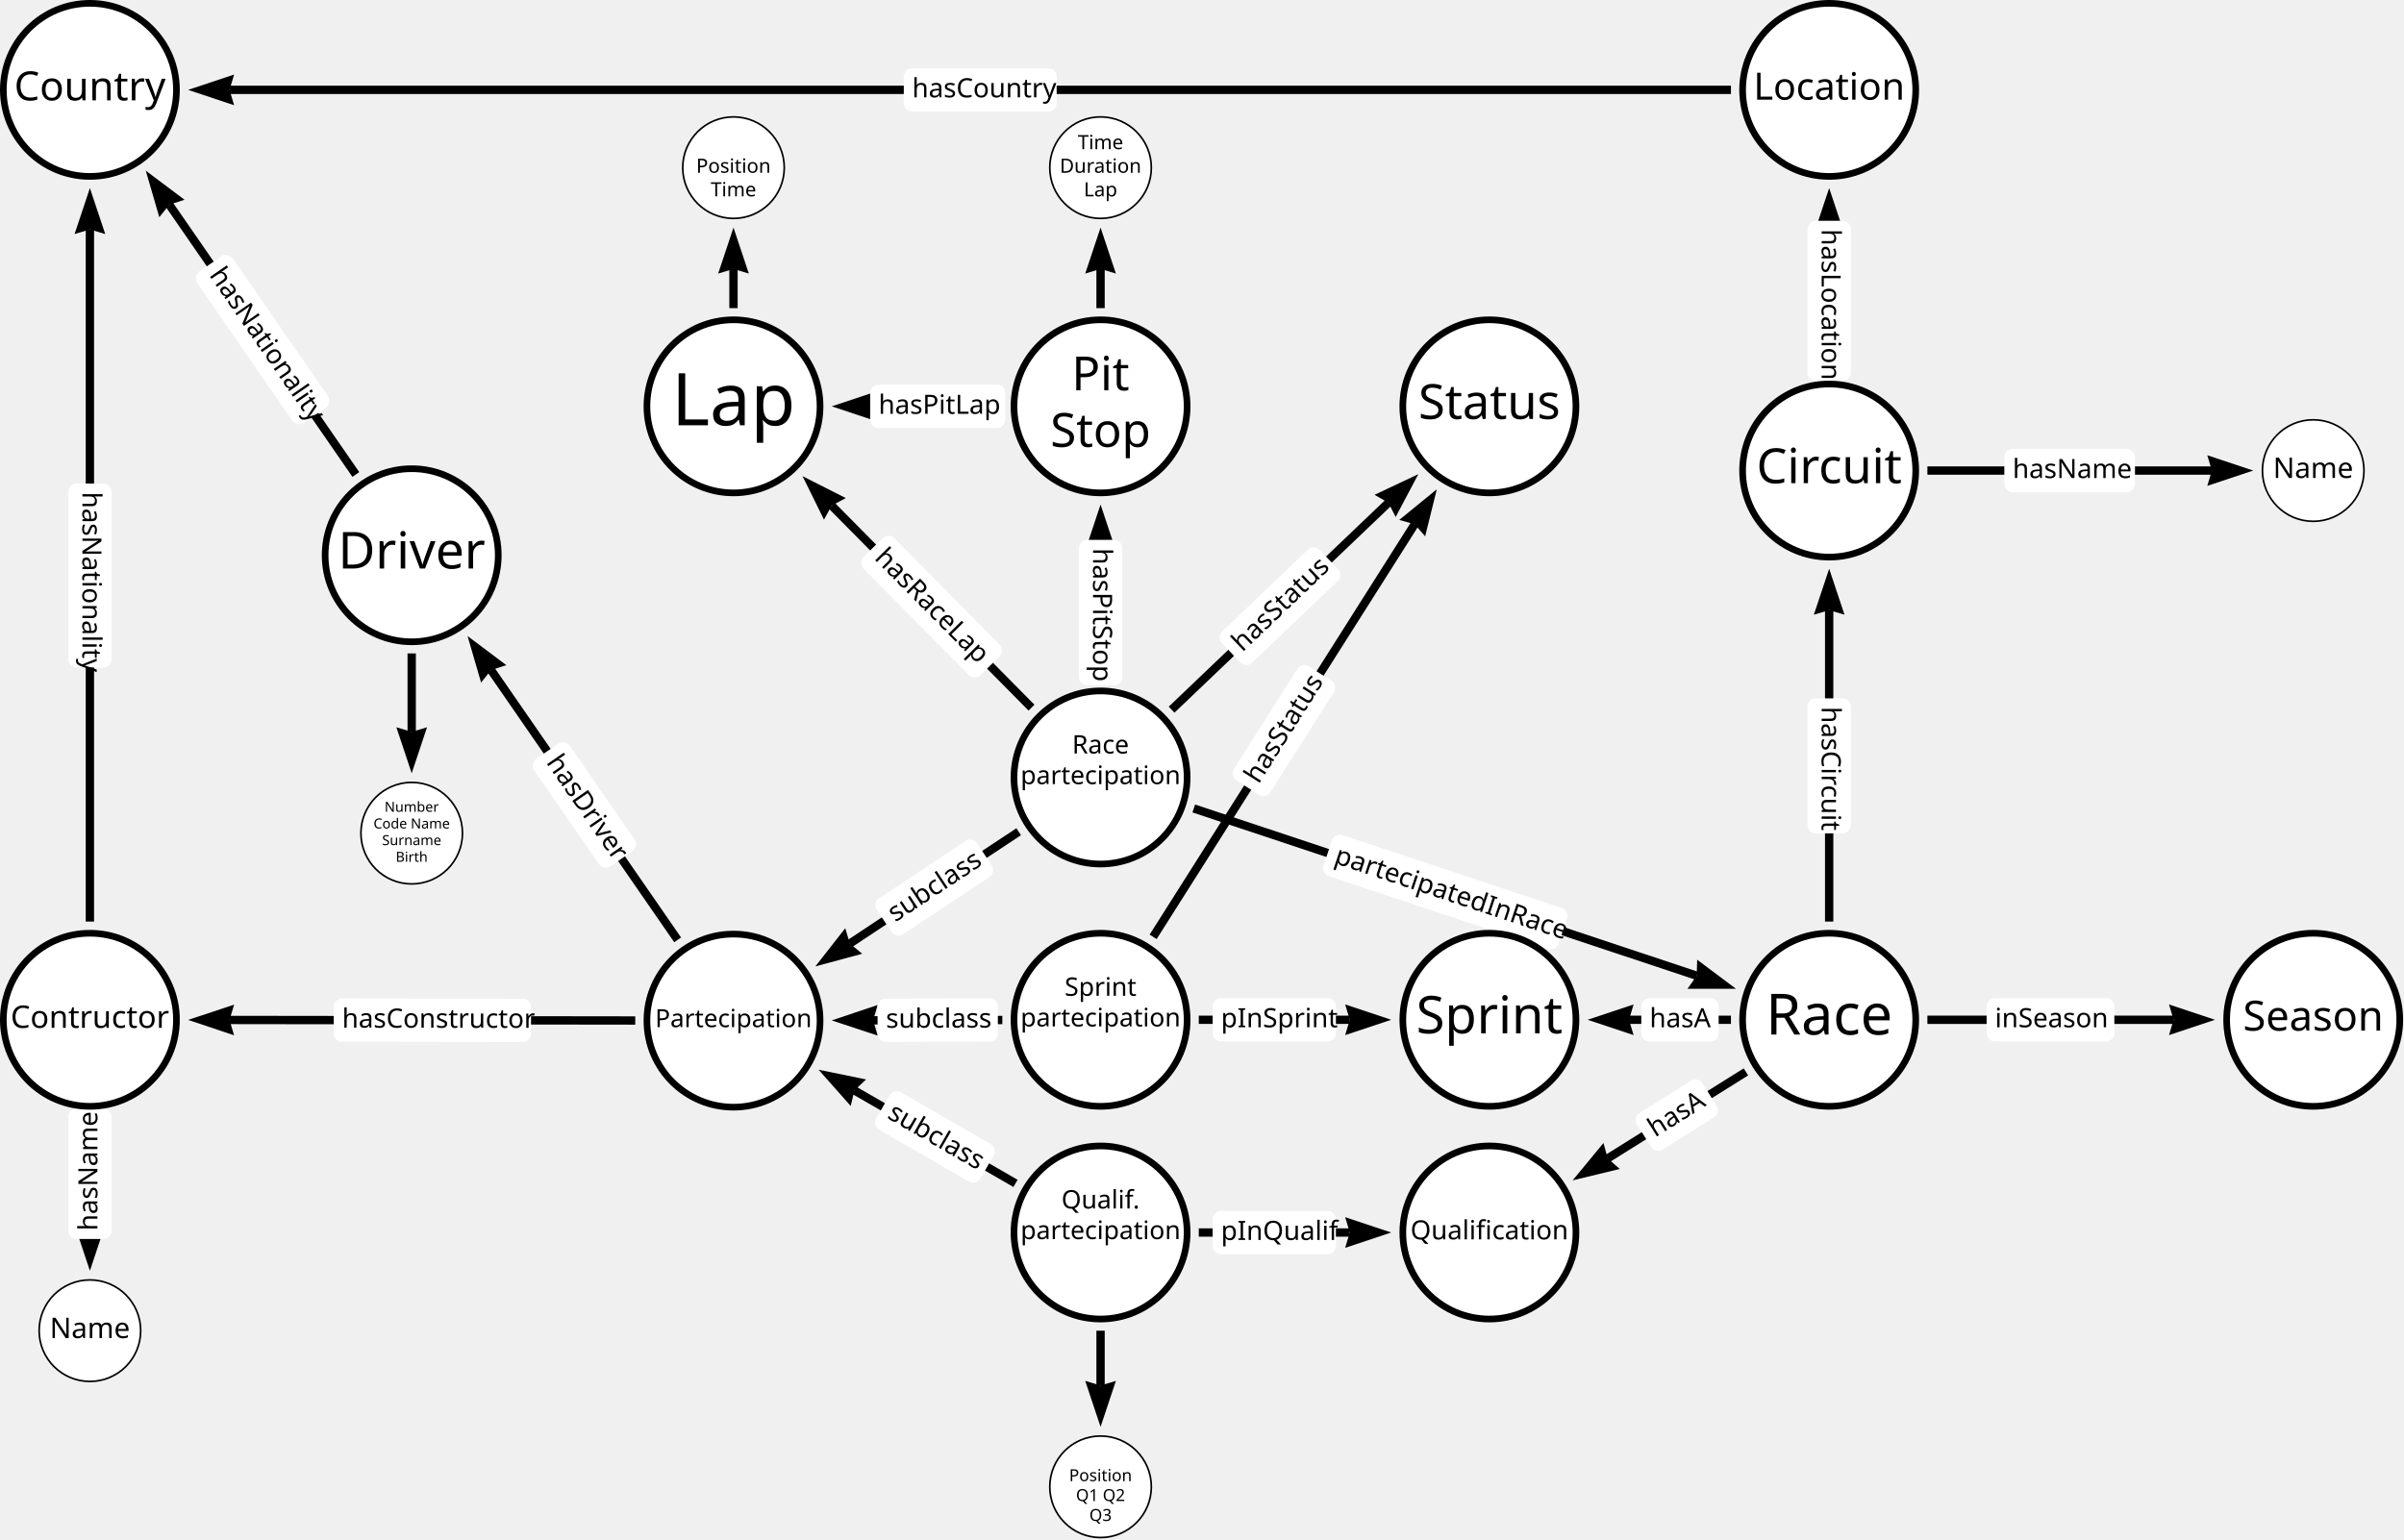
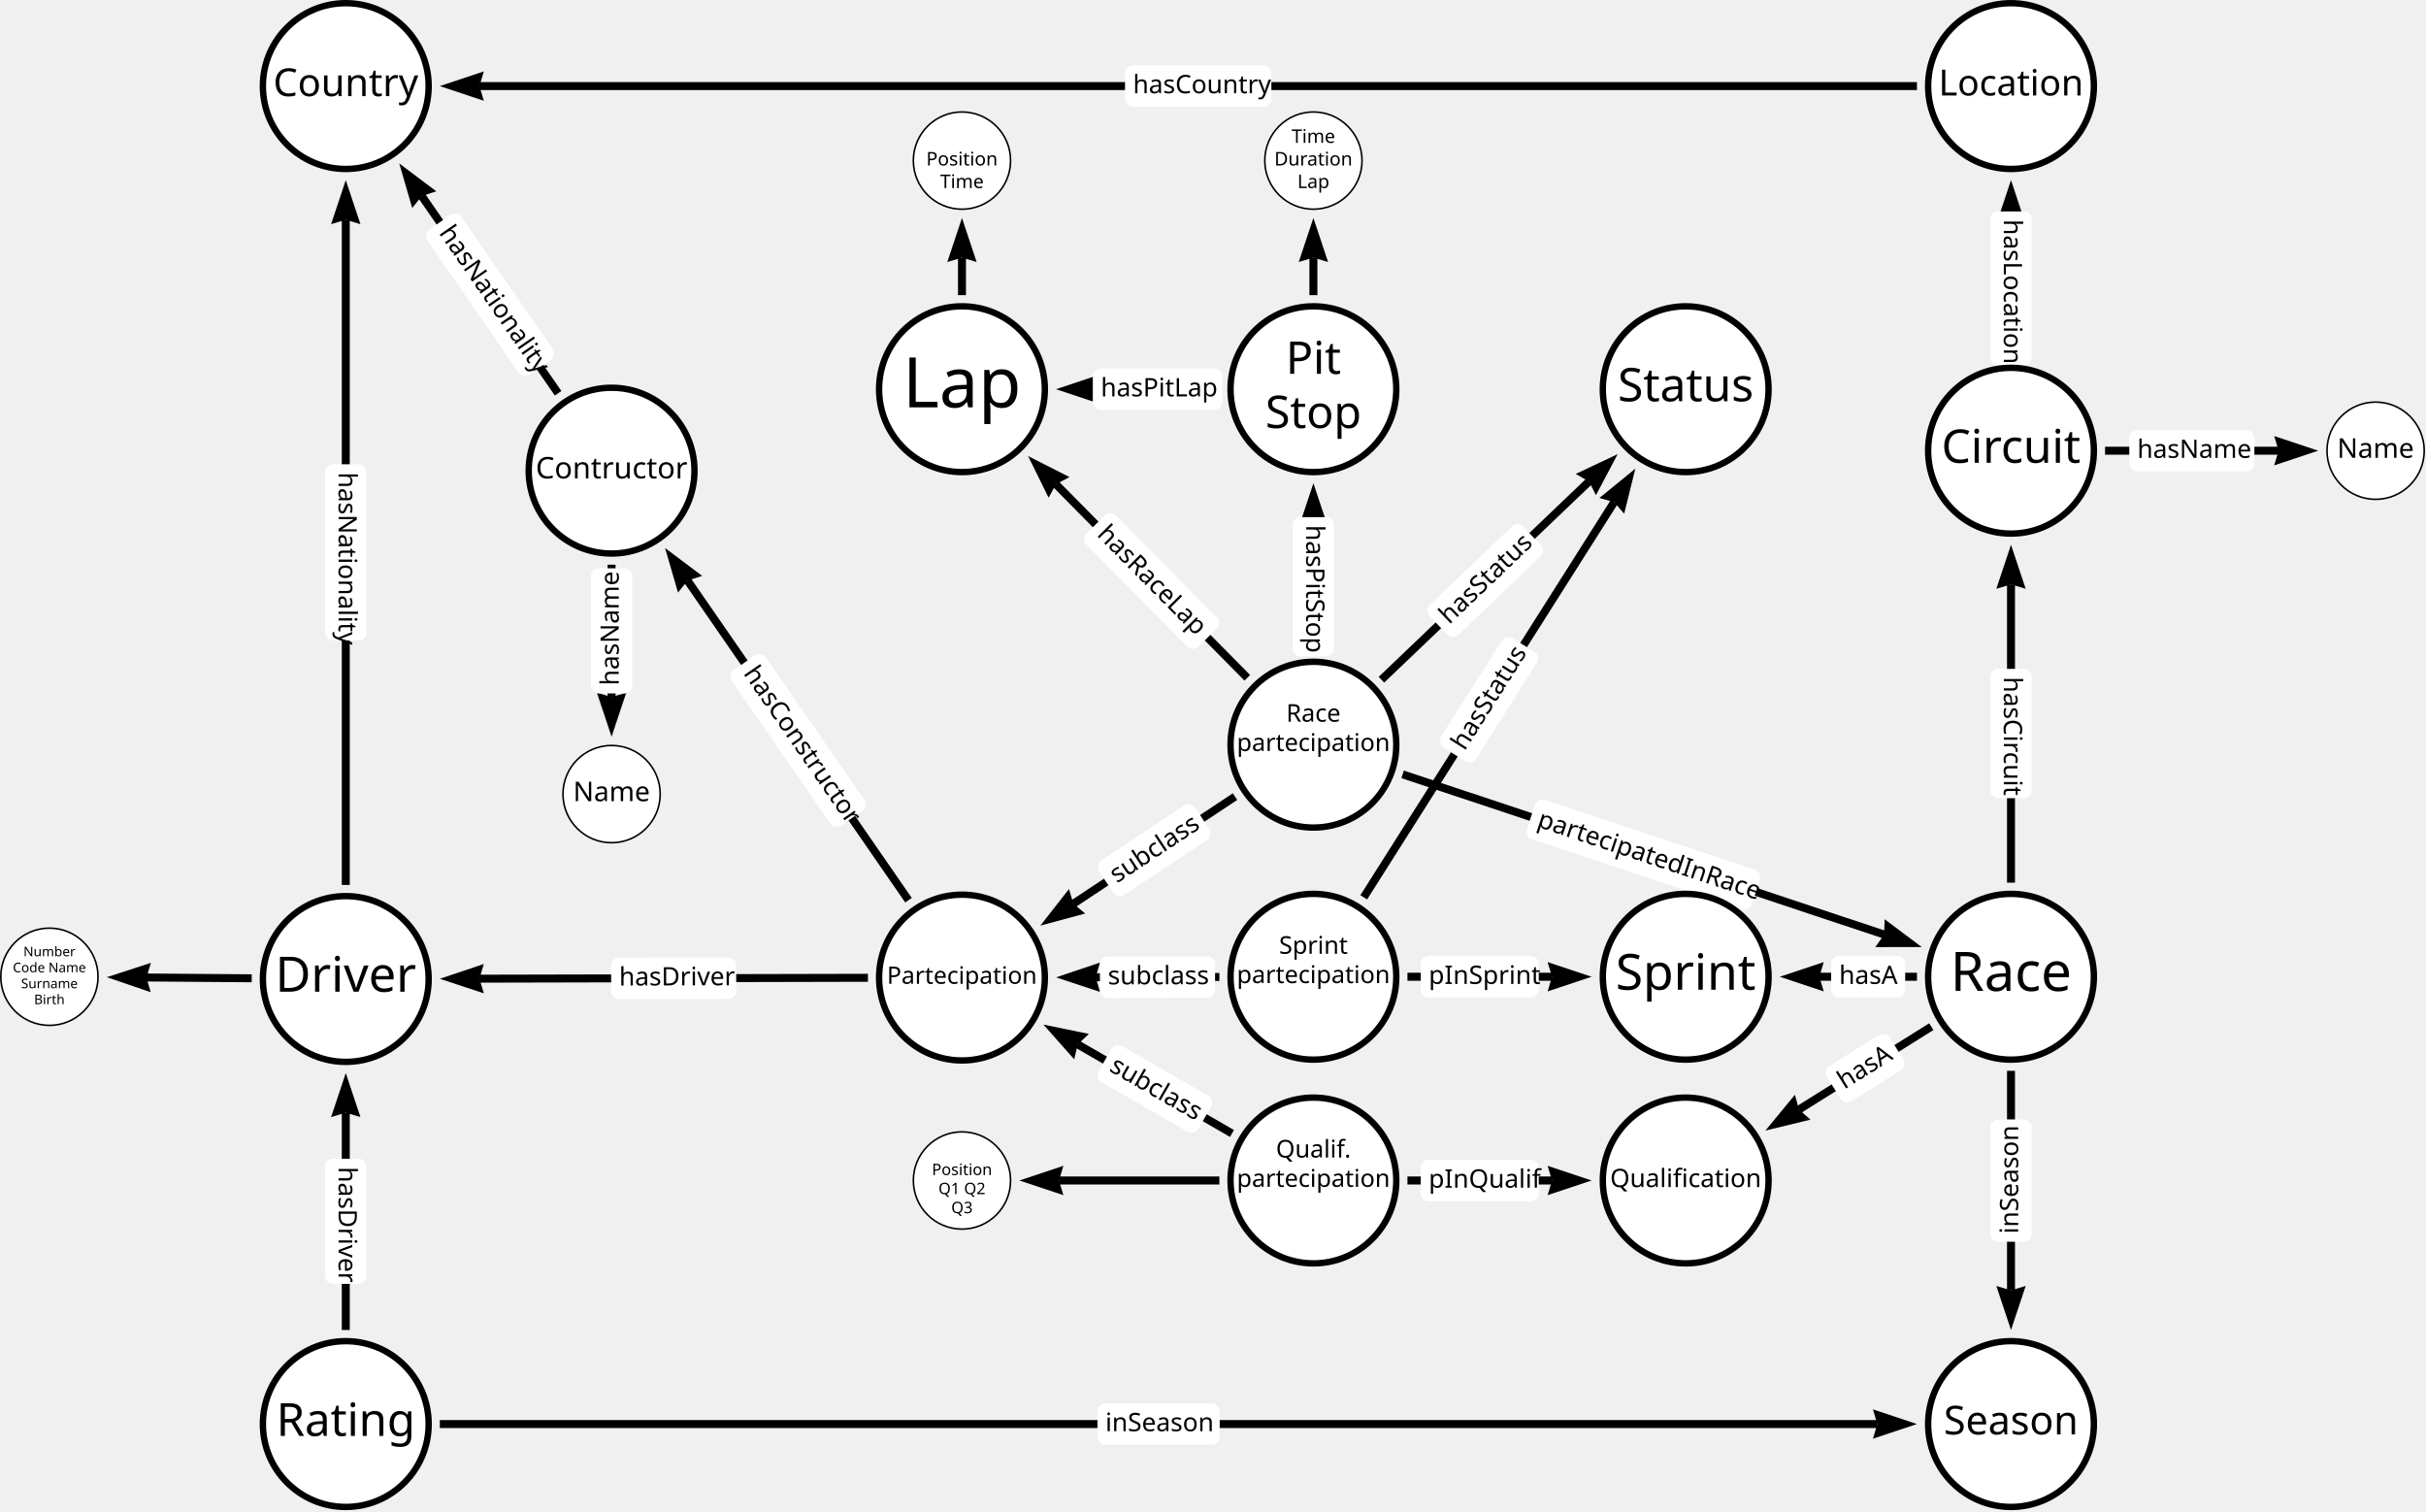
- <svg xmlns="http://www.w3.org/2000/svg" width="1444" height="925" viewBox="0 0 1444 925">
+ <svg xmlns="http://www.w3.org/2000/svg" width="1522" height="948" viewBox="0 0 1522 948">
  <defs>
    <style type="text/css" />
  </defs>
-   <g transform="translate(1164.72 312.7385) scale(1)">
+   <g transform="translate(1327.646 312.7385) scale(1)">
    <g class="relationship">
      <g transform="translate(-66 -30) rotate(-90)" stroke-width="5" stroke="#000000">
        <path d="M 59 0 L 144.876 0" />
        <polygon points="-24.862,0 -27.625,9.208 0,0 -27.625,-9.208" fill="#000000" transform="translate(169.7385 0) rotate(0)" stroke="none" />
      </g>
      <g transform="translate(-66 -131.9382) rotate(90) translate(0 -13)">
        <g transform="translate(0 0)">
          <g transform="translate(-48.14453 0)" fill="#ffffff" stroke="#000000" stroke-width="0">
            <rect x="0" y="0" width="96.289" height="26" rx="5" ry="5" stroke="none" />
            <text xml:space="preserve" x="5" y="17.5" stroke="none" text-anchor="left" font-family="sans-serif" font-size="16" font-weight="normal" fill="#000000">hasLocation</text>
          </g>
        </g>
      </g>
    </g>
    <g class="relationship">
      <g transform="translate(-66 -258.7385) rotate(180)" stroke-width="5" stroke="#000000">
        <path d="M 59 0 L 960.858 0" />
        <polygon points="-24.862,0 -27.625,9.208 0,0 -27.625,-9.208" fill="#000000" transform="translate(985.7204 0) rotate(0)" stroke="none" />
      </g>
      <g transform="translate(-575.9291 -258.7385) rotate(360) translate(0 -13)">
        <g transform="translate(0 0)">
          <g transform="translate(-45.91016 0)" fill="#ffffff" stroke="#000000" stroke-width="0">
            <rect x="0" y="0" width="91.82" height="26" rx="5" ry="5" stroke="none" />
            <text xml:space="preserve" x="5" y="17.5" stroke="none" text-anchor="left" font-family="sans-serif" font-size="16" font-weight="normal" fill="#000000">hasCountry</text>
          </g>
        </g>
      </g>
    </g>
    <g class="relationship">
      <g transform="translate(-66 -30) rotate(0)" stroke-width="5" stroke="#000000">
-         <path d="M 59 0 L 229.883 0" />
-         <polygon points="-24.862,0 -27.625,9.208 0,0 -27.625,-9.208" fill="#000000" transform="translate(254.7448 0) rotate(0)" stroke="none" />
-       </g>
-       <g transform="translate(78.44133 -30) rotate(0) translate(0 -13)">
+         <path d="M 59 0 L 167.876 0" />
+         <polygon points="-24.862,0 -27.625,9.208 0,0 -27.625,-9.208" fill="#000000" transform="translate(192.7385 0) rotate(0)" stroke="none" />
+       </g>
+       <g transform="translate(47.43818 -30) rotate(0) translate(0 -13)">
        <g transform="translate(0 0)">
          <g transform="translate(-39.23828 0)" fill="#ffffff" stroke="#000000" stroke-width="0">
            <rect x="0" y="0" width="78.477" height="26" rx="5" ry="5" stroke="none" />
            <text xml:space="preserve" x="5" y="17.5" stroke="none" text-anchor="left" font-family="sans-serif" font-size="16" font-weight="normal" fill="#000000">hasName</text>
          </g>
        </g>
      </g>
    </g>
    <g class="relationship">
      <g transform="translate(-66 300) rotate(-90)" stroke-width="5" stroke="#000000">
        <path d="M 59 0 L 246.138 0" />
        <polygon points="-24.862,0 -27.625,9.208 0,0 -27.625,-9.208" fill="#000000" transform="translate(271 0) rotate(0)" stroke="none" />
      </g>
      <g transform="translate(-66 147.4311) rotate(90) translate(0 -13)">
        <g transform="translate(0 0)">
          <g transform="translate(-40.56641 0)" fill="#ffffff" stroke="#000000" stroke-width="0">
            <rect x="0" y="0" width="81.133" height="26" rx="5" ry="5" stroke="none" />
            <text xml:space="preserve" x="5" y="17.5" stroke="none" text-anchor="left" font-family="sans-serif" font-size="16" font-weight="normal" fill="#000000">hasCircuit</text>
          </g>
        </g>
      </g>
    </g>
    <g class="relationship">
-       <g transform="translate(-66 300) rotate(-1.1201878246933418e-14)" stroke-width="5" stroke="#000000">
-         <path d="M 59 0 L 206.883 0" />
-         <polygon points="-24.862,0 -27.625,9.208 0,0 -27.625,-9.208" fill="#000000" transform="translate(231.7448 0) rotate(0)" stroke="none" />
-       </g>
-       <g transform="translate(66.94133 300) rotate(-1.1201878246933418e-14) translate(0 -13)">
+       <g transform="translate(-66 300) rotate(90)" stroke-width="5" stroke="#000000">
+         <path d="M 59 0 L 196.734 0" />
+         <polygon points="-24.862,0 -27.625,9.208 0,0 -27.625,-9.208" fill="#000000" transform="translate(221.5961 0) rotate(0)" stroke="none" />
+       </g>
+       <g transform="translate(-66 427.867) rotate(270) translate(0 -13)">
        <g transform="translate(0 0)">
          <g transform="translate(-38.35938 0)" fill="#ffffff" stroke="#000000" stroke-width="0">
            <rect x="0" y="0" width="76.719" height="26" rx="5" ry="5" stroke="none" />
            <text xml:space="preserve" x="5" y="17.5" stroke="none" text-anchor="left" font-family="sans-serif" font-size="16" font-weight="normal" fill="#000000">inSeason</text>
          </g>
        </g>
      </g>
    </g>
    <g class="relationship">
      <g transform="translate(-66 300) rotate(147.9451)" stroke-width="5" stroke="#000000">
        <path d="M 59 0 L 156.949 0" />
        <polygon points="-24.862,0 -27.625,9.208 0,0 -27.625,-9.208" fill="#000000" transform="translate(181.8111 0) rotate(0)" stroke="none" />
      </g>
      <g transform="translate(-157.5127 357.3055) rotate(327.9451) translate(0 -13)">
        <g transform="translate(0 0)">
          <g transform="translate(-23.23438 0)" fill="#ffffff" stroke="#000000" stroke-width="0">
            <rect x="0" y="0" width="46.469" height="26" rx="5" ry="5" stroke="none" />
            <text xml:space="preserve" x="5" y="17.5" stroke="none" text-anchor="left" font-family="sans-serif" font-size="16" font-weight="normal" fill="#000000">hasA</text>
          </g>
        </g>
      </g>
    </g>
    <g class="relationship">
      <g transform="translate(-66 300) rotate(180)" stroke-width="5" stroke="#000000">
        <path d="M 59 0 L 120.235 0" />
        <polygon points="-24.862,0 -27.625,9.208 0,0 -27.625,-9.208" fill="#000000" transform="translate(145.0971 0) rotate(0)" stroke="none" />
      </g>
      <g transform="translate(-155.6175 300) rotate(360) translate(0 -13)">
        <g transform="translate(0 0)">
          <g transform="translate(-23.23438 0)" fill="#ffffff" stroke="#000000" stroke-width="0">
            <rect x="0" y="0" width="46.469" height="26" rx="5" ry="5" stroke="none" />
            <text xml:space="preserve" x="5" y="17.5" stroke="none" text-anchor="left" font-family="sans-serif" font-size="16" font-weight="normal" fill="#000000">hasA</text>
          </g>
        </g>
      </g>
    </g>
    <g class="relationship">
-       <g transform="translate(-724.1355 300.51) rotate(-124.6545)" stroke-width="5" stroke="#000000">
-         <path d="M 59 0 L 256.067 0" />
-         <polygon points="-24.862,0 -27.625,9.208 0,0 -27.625,-9.208" fill="#000000" transform="translate(280.929 0) rotate(0)" stroke="none" />
-       </g>
-       <g transform="translate(-813.7131 170.9236) rotate(55.34553) translate(0 -13)">
+       <g transform="translate(-724.1355 300.51) rotate(179.8675)" stroke-width="5" stroke="#000000">
+         <path d="M 59 0 L 302.724 0" />
+         <polygon points="-24.862,0 -27.625,9.208 0,0 -27.625,-9.208" fill="#000000" transform="translate(327.5859 0) rotate(0)" stroke="none" />
+       </g>
+       <g transform="translate(-904.9969 300.9284) rotate(359.8675) translate(0 -13)">
        <g transform="translate(0 0)">
          <g transform="translate(-39.23047 0)" fill="#ffffff" stroke="#000000" stroke-width="0">
            <rect x="0" y="0" width="78.461" height="26" rx="5" ry="5" stroke="none" />
            <text xml:space="preserve" x="5" y="17.5" stroke="none" text-anchor="left" font-family="sans-serif" font-size="16" font-weight="normal" fill="#000000">hasDriver</text>
          </g>
        </g>
      </g>
    </g>
    <g class="relationship">
-       <g transform="translate(-1110.72 300) rotate(90)" stroke-width="5" stroke="#000000">
-         <path d="M 59 0 L 125.944 0" />
-         <polygon points="-24.862,0 -27.625,9.208 0,0 -27.625,-9.208" fill="#000000" transform="translate(150.806 0) rotate(0)" stroke="none" />
-       </g>
-       <g transform="translate(-1110.72 392.4719) rotate(270) translate(0 -13)">
+       <g transform="translate(-943.9583 -17.49408) rotate(90)" stroke-width="5" stroke="#000000">
+         <path d="M 59 0 L 142.047 0" />
+         <polygon points="-24.862,0 -27.625,9.208 0,0 -27.625,-9.208" fill="#000000" transform="translate(166.9092 0) rotate(0)" stroke="none" />
+       </g>
+       <g transform="translate(-943.9583 83.02944) rotate(270) translate(0 -13)">
        <g transform="translate(0 0)">
          <g transform="translate(-39.23828 0)" fill="#ffffff" stroke="#000000" stroke-width="0">
            <rect x="0" y="0" width="78.477" height="26" rx="5" ry="5" stroke="none" />
            <text xml:space="preserve" x="5" y="17.5" stroke="none" text-anchor="left" font-family="sans-serif" font-size="16" font-weight="normal" fill="#000000">hasName</text>
          </g>
        </g>
      </g>
    </g>
    <g class="relationship">
-       <g transform="translate(-1110.72 300) rotate(-90)" stroke-width="5" stroke="#000000">
-         <path d="M 59 0 L 474.876 0" />
-         <polygon points="-24.862,0 -27.625,9.208 0,0 -27.625,-9.208" fill="#000000" transform="translate(499.7385 0) rotate(0)" stroke="none" />
-       </g>
-       <g transform="translate(-1110.72 33.06182) rotate(90) translate(0 -13)">
+       <g transform="translate(-943.9583 -17.49408) rotate(-124.6545)" stroke-width="5" stroke="#000000">
+         <path d="M 59 0 L 209.41 0" />
+         <polygon points="-24.862,0 -27.625,9.208 0,0 -27.625,-9.208" fill="#000000" transform="translate(234.272 0) rotate(0)" stroke="none" />
+       </g>
+       <g transform="translate(-1020.271 -127.8905) rotate(55.34553) translate(0 -13)">
        <g transform="translate(0 0)">
          <g transform="translate(-55.25 0)" fill="#ffffff" stroke="#000000" stroke-width="0">
            <rect x="0" y="0" width="110.5" height="26" rx="5" ry="5" stroke="none" />
            <text xml:space="preserve" x="5" y="17.5" stroke="none" text-anchor="left" font-family="sans-serif" font-size="16" font-weight="normal" fill="#000000">hasNationality</text>
          </g>
        </g>
      </g>
    </g>
    <g class="relationship">
-       <g transform="translate(-917.4279 20.88576) rotate(-124.6545)" stroke-width="5" stroke="#000000">
-         <path d="M 59 0 L 256.067 0" />
-         <polygon points="-24.862,0 -27.625,9.208 0,0 -27.625,-9.208" fill="#000000" transform="translate(280.929 0) rotate(0)" stroke="none" />
-       </g>
-       <g transform="translate(-1007.006 -108.7006) rotate(55.34553) translate(0 -13)">
+       <g transform="translate(-1110.72 301.4043) rotate(-90)" stroke-width="5" stroke="#000000">
+         <path d="M 59 0 L 476.281 0" />
+         <polygon points="-24.862,0 -27.625,9.208 0,0 -27.625,-9.208" fill="#000000" transform="translate(501.1428 0) rotate(0)" stroke="none" />
+       </g>
+       <g transform="translate(-1110.72 33.76396) rotate(90) translate(0 -13)">
        <g transform="translate(0 0)">
          <g transform="translate(-55.25 0)" fill="#ffffff" stroke="#000000" stroke-width="0">
            <rect x="0" y="0" width="110.5" height="26" rx="5" ry="5" stroke="none" />
            <text xml:space="preserve" x="5" y="17.5" stroke="none" text-anchor="left" font-family="sans-serif" font-size="16" font-weight="normal" fill="#000000">hasNationality</text>
          </g>
        </g>
      </g>
    </g>
    <g class="relationship">
-       <g transform="translate(-917.4279 20.88576) rotate(90)" stroke-width="5" stroke="#000000">
-         <path d="M 59 0 L 106.121 0" />
-         <polygon points="-24.862,0 -27.625,9.208 0,0 -27.625,-9.208" fill="#000000" transform="translate(130.9831 0) rotate(0)" stroke="none" />
+       <g transform="translate(-1110.72 301.4043) rotate(-179.5673)" stroke-width="5" stroke="#000000">
+         <path d="M 59 0 L 125.069 0" />
+         <polygon points="-24.862,0 -27.625,9.208 0,0 -27.625,-9.208" fill="#000000" transform="translate(149.9307 0) rotate(0)" stroke="none" />
      </g>
    </g>
    <g class="relationship">
      <g transform="translate(-503.6523 300) rotate(179.8675)" stroke-width="5" stroke="#000000">
        <path d="M 59 0 L 136.622 0" />
        <polygon points="-24.862,0 -27.625,9.208 0,0 -27.625,-9.208" fill="#000000" transform="translate(161.4837 0) rotate(0)" stroke="none" />
      </g>
      <g transform="translate(-601.4629 300.2263) rotate(359.8675) translate(0 -13)">
        <g transform="translate(0 0)">
          <g transform="translate(-36.125 0)" fill="#ffffff" stroke="#000000" stroke-width="0">
            <rect x="0" y="0" width="72.25" height="26" rx="5" ry="5" stroke="none" />
            <text xml:space="preserve" x="5" y="17.5" stroke="none" text-anchor="left" font-family="sans-serif" font-size="16" font-weight="normal" fill="#000000">subclass</text>
          </g>
        </g>
      </g>
    </g>
    <g class="relationship">
      <g transform="translate(-503.6523 427.806) rotate(-150)" stroke-width="5" stroke="#000000">
        <path d="M 59 0 L 170.73 0" />
        <polygon points="-24.862,0 -27.625,9.208 0,0 -27.625,-9.208" fill="#000000" transform="translate(195.592 0) rotate(0)" stroke="none" />
      </g>
      <g transform="translate(-603.1283 370.3736) rotate(30) translate(0 -13)">
        <g transform="translate(0 0)">
          <g transform="translate(-36.125 0)" fill="#ffffff" stroke="#000000" stroke-width="0">
            <rect x="0" y="0" width="72.25" height="26" rx="5" ry="5" stroke="none" />
            <text xml:space="preserve" x="5" y="17.5" stroke="none" text-anchor="left" font-family="sans-serif" font-size="16" font-weight="normal" fill="#000000">subclass</text>
          </g>
        </g>
      </g>
    </g>
    <g class="relationship">
      <g transform="translate(-503.6523 154.4131) rotate(146.4707)" stroke-width="5" stroke="#000000">
        <path d="M 59 0 L 180.632 0" />
        <polygon points="-24.862,0 -27.625,9.208 0,0 -27.625,-9.208" fill="#000000" transform="translate(205.4941 0) rotate(0)" stroke="none" />
      </g>
      <g transform="translate(-603.5313 220.5951) rotate(326.4707) translate(0 -13)">
        <g transform="translate(0 0)">
          <g transform="translate(-36.125 0)" fill="#ffffff" stroke="#000000" stroke-width="0">
            <rect x="0" y="0" width="72.25" height="26" rx="5" ry="5" stroke="none" />
            <text xml:space="preserve" x="5" y="17.5" stroke="none" text-anchor="left" font-family="sans-serif" font-size="16" font-weight="normal" fill="#000000">subclass</text>
          </g>
        </g>
      </g>
    </g>
    <g class="relationship">
      <g transform="translate(-503.6523 427.806) rotate(0.000001146143)" stroke-width="5" stroke="#000000">
        <path d="M 59 0 L 149.693 0" />
        <polygon points="-24.862,0 -27.625,9.208 0,0 -27.625,-9.208" fill="#000000" transform="translate(174.5552 0) rotate(0)" stroke="none" />
      </g>
      <g transform="translate(-399.3058 427.806) rotate(0.000001146143) translate(0 -13)">
        <g transform="translate(0 0)">
          <g transform="translate(-37.01953 0)" fill="#ffffff" stroke="#000000" stroke-width="0">
            <rect x="0" y="0" width="74.039" height="26" rx="5" ry="5" stroke="none" />
            <text xml:space="preserve" x="5" y="17.5" stroke="none" text-anchor="left" font-family="sans-serif" font-size="16" font-weight="normal" fill="#000000">pInQualif</text>
          </g>
        </g>
      </g>
    </g>
    <g class="relationship">
      <g transform="translate(-503.6523 154.4131) rotate(18.39992)" stroke-width="5" stroke="#000000">
        <path d="M 59 0 L 377.37 0" />
        <polygon points="-24.862,0 -27.625,9.208 0,0 -27.625,-9.208" fill="#000000" transform="translate(402.2321 0) rotate(0)" stroke="none" />
      </g>
      <g transform="translate(-296.6217 223.2827) rotate(18.39992) translate(0 -13)">
        <g transform="translate(0 0)">
          <g transform="translate(-74.37891 0)" fill="#ffffff" stroke="#000000" stroke-width="0">
            <rect x="0" y="0" width="148.758" height="26" rx="5" ry="5" stroke="none" />
            <text xml:space="preserve" x="5" y="17.5" stroke="none" text-anchor="left" font-family="sans-serif" font-size="16" font-weight="normal" fill="#000000">partecipatedInRace</text>
          </g>
        </g>
      </g>
    </g>
    <g class="relationship">
      <g transform="translate(-503.6523 300) rotate(2.7889660279306383e-14)" stroke-width="5" stroke="#000000">
        <path d="M 59 0 L 149.693 0" />
        <polygon points="-24.862,0 -27.625,9.208 0,0 -27.625,-9.208" fill="#000000" transform="translate(174.5552 0) rotate(0)" stroke="none" />
      </g>
      <g transform="translate(-399.3058 300) rotate(2.7889660279306383e-14) translate(0 -13)">
        <g transform="translate(0 0)">
          <g transform="translate(-37.01953 0)" fill="#ffffff" stroke="#000000" stroke-width="0">
            <rect x="0" y="0" width="74.039" height="26" rx="5" ry="5" stroke="none" />
            <text xml:space="preserve" x="5" y="17.5" stroke="none" text-anchor="left" font-family="sans-serif" font-size="16" font-weight="normal" fill="#000000">pInSprint</text>
          </g>
        </g>
      </g>
    </g>
    <g class="relationship">
      <g transform="translate(-503.6523 -68.58488) rotate(-90)" stroke-width="5" stroke="#000000">
        <path d="M 59 0 L 82.553 0" />
        <polygon points="-24.862,0 -27.625,9.208 0,0 -27.625,-9.208" fill="#000000" transform="translate(107.4151 0) rotate(0)" stroke="none" />
      </g>
    </g>
    <g class="relationship">
-       <g transform="translate(-503.6523 427.806) rotate(90)" stroke-width="5" stroke="#000000">
-         <path d="M 59 0 L 91.928 0" />
-         <polygon points="-24.862,0 -27.625,9.208 0,0 -27.625,-9.208" fill="#000000" transform="translate(116.7901 0) rotate(0)" stroke="none" />
+       <g transform="translate(-503.6523 427.806) rotate(180)" stroke-width="5" stroke="#000000">
+         <path d="M 59 0 L 159.621 0" />
+         <polygon points="-24.862,0 -27.625,9.208 0,0 -27.625,-9.208" fill="#000000" transform="translate(184.4832 0) rotate(0)" stroke="none" />
      </g>
    </g>
    <g class="relationship">
      <g transform="translate(-724.1355 -68.58488) rotate(-90)" stroke-width="5" stroke="#000000">
        <path d="M 59 0 L 82.553 0" />
        <polygon points="-24.862,0 -27.625,9.208 0,0 -27.625,-9.208" fill="#000000" transform="translate(107.4151 0) rotate(0)" stroke="none" />
      </g>
    </g>
    <g class="relationship">
      <g transform="translate(-503.6523 154.4131) rotate(-90)" stroke-width="5" stroke="#000000">
        <path d="M 59 0 L 139.136 0" />
        <polygon points="-24.862,0 -27.625,9.208 0,0 -27.625,-9.208" fill="#000000" transform="translate(163.998 0) rotate(0)" stroke="none" />
      </g>
      <g transform="translate(-503.6523 55.3452) rotate(90) translate(0 -13)">
        <g transform="translate(0 0)">
          <g transform="translate(-43.69141 0)" fill="#ffffff" stroke="#000000" stroke-width="0">
            <rect x="0" y="0" width="87.383" height="26" rx="5" ry="5" stroke="none" />
            <text xml:space="preserve" x="5" y="17.5" stroke="none" text-anchor="left" font-family="sans-serif" font-size="16" font-weight="normal" fill="#000000">hasPitStop</text>
          </g>
        </g>
      </g>
    </g>
    <g class="relationship">
      <g transform="translate(-503.6523 154.4131) rotate(-134.6751)" stroke-width="5" stroke="#000000">
        <path d="M 59 0 L 229.731 0" />
        <polygon points="-24.862,0 -27.625,9.208 0,0 -27.625,-9.208" fill="#000000" transform="translate(254.5936 0) rotate(0)" stroke="none" />
      </g>
      <g transform="translate(-605.1538 51.75393) rotate(45.32491) translate(0 -13)">
        <g transform="translate(0 0)">
          <g transform="translate(-49.92188 0)" fill="#ffffff" stroke="#000000" stroke-width="0">
            <rect x="0" y="0" width="99.844" height="26" rx="5" ry="5" stroke="none" />
            <text xml:space="preserve" x="5" y="17.5" stroke="none" text-anchor="left" font-family="sans-serif" font-size="16" font-weight="normal" fill="#000000">hasRaceLap</text>
          </g>
        </g>
      </g>
    </g>
    <g class="relationship">
-       <g transform="translate(-724.1355 300.51) rotate(-179.9244)" stroke-width="5" stroke="#000000">
-         <path d="M 59 0 L 302.723 0" />
-         <polygon points="-24.862,0 -27.625,9.208 0,0 -27.625,-9.208" fill="#000000" transform="translate(327.5852 0) rotate(0)" stroke="none" />
-       </g>
-       <g transform="translate(-904.9969 300.2714) rotate(0.07559063) translate(0 -13)">
+       <g transform="translate(-724.1355 300.51) rotate(-124.6545)" stroke-width="5" stroke="#000000">
+         <path d="M 59 0 L 302.724 0" />
+         <polygon points="-24.862,0 -27.625,9.208 0,0 -27.625,-9.208" fill="#000000" transform="translate(327.5859 0) rotate(0)" stroke="none" />
+       </g>
+       <g transform="translate(-826.9782 151.7337) rotate(55.34553) translate(0 -13)">
        <g transform="translate(0 0)">
          <g transform="translate(-59.24609 0)" fill="#ffffff" stroke="#000000" stroke-width="0">
            <rect x="0" y="0" width="118.492" height="26" rx="5" ry="5" stroke="none" />
            <text xml:space="preserve" x="5" y="17.5" stroke="none" text-anchor="left" font-family="sans-serif" font-size="16" font-weight="normal" fill="#000000">hasConstructor</text>
          </g>
        </g>
      </g>
    </g>
    <g class="relationship">
      <g transform="translate(-503.6523 154.4131) rotate(-43.67534)" stroke-width="5" stroke="#000000">
        <path d="M 59 0 L 239.056 0" />
        <polygon points="-24.862,0 -27.625,9.208 0,0 -27.625,-9.208" fill="#000000" transform="translate(263.9182 0) rotate(0)" stroke="none" />
      </g>
      <g transform="translate(-395.8657 51.49867) rotate(-43.67534) translate(0 -13)">
        <g transform="translate(0 0)">
          <g transform="translate(-40.57812 0)" fill="#ffffff" stroke="#000000" stroke-width="0">
            <rect x="0" y="0" width="81.156" height="26" rx="5" ry="5" stroke="none" />
            <text xml:space="preserve" x="5" y="17.5" stroke="none" text-anchor="left" font-family="sans-serif" font-size="16" font-weight="normal" fill="#000000">hasStatus</text>
          </g>
        </g>
      </g>
    </g>
    <g class="relationship">
      <g transform="translate(-503.6523 300) rotate(-57.63945)" stroke-width="5" stroke="#000000">
        <path d="M 59 0 L 352.49 0" />
        <polygon points="-24.862,0 -27.625,9.208 0,0 -27.625,-9.208" fill="#000000" transform="translate(377.3518 0) rotate(0)" stroke="none" />
      </g>
      <g transform="translate(-393.5284 126.208) rotate(-57.63945) translate(0 -13)">
        <g transform="translate(0 0)">
          <g transform="translate(-40.57812 0)" fill="#ffffff" stroke="#000000" stroke-width="0">
            <rect x="0" y="0" width="81.156" height="26" rx="5" ry="5" stroke="none" />
            <text xml:space="preserve" x="5" y="17.5" stroke="none" text-anchor="left" font-family="sans-serif" font-size="16" font-weight="normal" fill="#000000">hasStatus</text>
          </g>
        </g>
      </g>
    </g>
    <g class="relationship">
      <g transform="translate(-503.6523 -68.58488) rotate(180)" stroke-width="5" stroke="#000000">
        <path d="M 59 0 L 136.621 0" />
        <polygon points="-24.862,0 -27.625,9.208 0,0 -27.625,-9.208" fill="#000000" transform="translate(161.4832 0) rotate(0)" stroke="none" />
      </g>
      <g transform="translate(-601.4628 -68.58488) rotate(360) translate(0 -13)">
        <g transform="translate(0 0)">
          <g transform="translate(-40.58203 0)" fill="#ffffff" stroke="#000000" stroke-width="0">
            <rect x="0" y="0" width="81.164" height="26" rx="5" ry="5" stroke="none" />
            <text xml:space="preserve" x="5" y="17.5" stroke="none" text-anchor="left" font-family="sans-serif" font-size="16" font-weight="normal" fill="#000000">hasPitLap</text>
          </g>
        </g>
      </g>
    </g>
+     <g class="relationship">
+       <g transform="translate(-1110.72 580.5961) rotate(-90)" stroke-width="5" stroke="#000000">
+         <path d="M 59 0 L 195.33 0" />
+         <polygon points="-24.862,0 -27.625,9.208 0,0 -27.625,-9.208" fill="#000000" transform="translate(220.1918 0) rotate(0)" stroke="none" />
+       </g>
+       <g transform="translate(-1110.72 453.4313) rotate(90) translate(0 -13)">
+         <g transform="translate(0 0)">
+           <g transform="translate(-39.23047 0)" fill="#ffffff" stroke="#000000" stroke-width="0">
+             <rect x="0" y="0" width="78.461" height="26" rx="5" ry="5" stroke="none" />
+             <text xml:space="preserve" x="5" y="17.5" stroke="none" text-anchor="left" font-family="sans-serif" font-size="16" font-weight="normal" fill="#000000">hasDriver</text>
+           </g>
+         </g>
+       </g>
+     </g>
+     <g class="relationship">
+       <g transform="translate(-1110.72 580.5961) rotate(0)" stroke-width="5" stroke="#000000">
+         <path d="M 59 0 L 960.858 0" />
+         <polygon points="-24.862,0 -27.625,9.208 0,0 -27.625,-9.208" fill="#000000" transform="translate(985.7204 0) rotate(0)" stroke="none" />
+       </g>
+       <g transform="translate(-600.7913 580.5961) rotate(0) translate(0 -13)">
+         <g transform="translate(0 0)">
+           <g transform="translate(-38.35938 0)" fill="#ffffff" stroke="#000000" stroke-width="0">
+             <rect x="0" y="0" width="76.719" height="26" rx="5" ry="5" stroke="none" />
+             <text xml:space="preserve" x="5" y="17.5" stroke="none" text-anchor="left" font-family="sans-serif" font-size="16" font-weight="normal" fill="#000000">inSeason</text>
+           </g>
+         </g>
+       </g>
+     </g>
    <g class="node">
      <g fill="#ffffff" stroke="#000000" stroke-width="4">
        <circle cx="-66" cy="-30" r="52" />
      </g>
      <g transform="translate(-66 -30)">
        <g transform="scale(0.5820317) translate(0 0)">
          <g transform="translate(0 0)">
            <g font-family="sans-serif" font-size="50" font-weight="normal" fill="#000000" text-anchor="middle">
              <text xml:space="preserve" x="0" y="13" stroke="none">Circuit</text>
            </g>
          </g>
        </g>
      </g>
    </g>
    <g class="node">
      <g fill="#ffffff" stroke="#000000" stroke-width="4">
        <circle cx="-66" cy="-258.739" r="52" />
      </g>
      <g transform="translate(-66 -258.7385)">
        <g transform="scale(0.4531255) translate(0 0)">
          <g transform="translate(0 0)">
            <g font-family="sans-serif" font-size="50" font-weight="normal" fill="#000000" text-anchor="middle">
              <text xml:space="preserve" x="0" y="13" stroke="none">Location</text>
            </g>
          </g>
        </g>
      </g>
    </g>
    <g class="node">
      <g fill="#ffffff" stroke="#000000" stroke-width="4">
        <circle cx="-1110.72" cy="-258.739" r="52" />
      </g>
      <g transform="translate(-1110.72 -258.7385)">
        <g transform="scale(0.4843755) translate(0 0)">
          <g transform="translate(0 0)">
            <g font-family="sans-serif" font-size="50" font-weight="normal" fill="#000000" text-anchor="middle">
              <text xml:space="preserve" x="0" y="13" stroke="none">Country</text>
            </g>
          </g>
        </g>
      </g>
    </g>
    <g class="node">
      <g fill="#ffffff" stroke="#000000" stroke-width="1">
-         <circle cx="224.745" cy="-30" r="30.5" />
-       </g>
-       <g transform="translate(224.7448 -30)">
+         <circle cx="162.739" cy="-30" r="30.5" />
+       </g>
+       <g transform="translate(162.7385 -30)">
        <g transform="scale(0.3417975) translate(0 0)">
          <g transform="translate(0 0)">
            <g font-family="sans-serif" font-size="50" font-weight="normal" fill="#000000" text-anchor="middle">
              <text xml:space="preserve" x="0" y="13" stroke="none">Name</text>
            </g>
          </g>
        </g>
      </g>
    </g>
    <g class="node">
      <g fill="#ffffff" stroke="#000000" stroke-width="4">
        <circle cx="-66" cy="300" r="52" />
      </g>
      <g transform="translate(-66 300)">
        <g transform="scale(0.6835941) translate(0 0)">
          <g transform="translate(0 0)">
            <g font-family="sans-serif" font-size="50" font-weight="normal" fill="#000000" text-anchor="middle">
              <text xml:space="preserve" x="0" y="13" stroke="none">Race</text>
            </g>
          </g>
        </g>
      </g>
    </g>
    <g class="node">
      <g fill="#ffffff" stroke="#000000" stroke-width="4">
-         <circle cx="-917.428" cy="20.886" r="52" />
-       </g>
-       <g transform="translate(-917.4279 20.88576)">
+         <circle cx="-1110.72" cy="301.404" r="52" />
+       </g>
+       <g transform="translate(-1110.72 301.4043)">
        <g transform="scale(0.6132816) translate(0 0)">
          <g transform="translate(0 0)">
            <g font-family="sans-serif" font-size="50" font-weight="normal" fill="#000000" text-anchor="middle">
              <text xml:space="preserve" x="0" y="13" stroke="none">Driver</text>
            </g>
          </g>
        </g>
      </g>
    </g>
    <g class="node">
      <g fill="#ffffff" stroke="#000000" stroke-width="4">
-         <circle cx="-1110.72" cy="300" r="52" />
-       </g>
-       <g transform="translate(-1110.72 300)">
+         <circle cx="-943.958" cy="-17.494" r="52" />
+       </g>
+       <g transform="translate(-943.9583 -17.49408)">
        <g transform="scale(0.3730475) translate(0 0)">
          <g transform="translate(0 0)">
            <g font-family="sans-serif" font-size="50" font-weight="normal" fill="#000000" text-anchor="middle">
              <text xml:space="preserve" x="0" y="13" stroke="none">Contructor</text>
            </g>
          </g>
        </g>
      </g>
    </g>
    <g class="node">
      <g fill="#ffffff" stroke="#000000" stroke-width="4">
-         <circle cx="224.745" cy="300" r="52" />
-       </g>
-       <g transform="translate(224.7448 300)">
+         <circle cx="-66" cy="580.596" r="52" />
+       </g>
+       <g transform="translate(-66 580.5961)">
        <g transform="scale(0.5000005) translate(0 0)">
          <g transform="translate(0 0)">
            <g font-family="sans-serif" font-size="50" font-weight="normal" fill="#000000" text-anchor="middle">
              <text xml:space="preserve" x="0" y="13" stroke="none">Season</text>
            </g>
          </g>
        </g>
      </g>
    </g>
    <g class="node">
      <g fill="#ffffff" stroke="#000000" stroke-width="4">
        <circle cx="-270.097" cy="427.806" r="52" />
      </g>
      <g transform="translate(-270.0971 427.806)">
        <g transform="scale(0.3183601) translate(0 0)">
          <g transform="translate(0 0)">
            <g font-family="sans-serif" font-size="50" font-weight="normal" fill="#000000" text-anchor="middle">
              <text xml:space="preserve" x="0" y="13" stroke="none">Qualification</text>
            </g>
          </g>
        </g>
      </g>
    </g>
    <g class="node">
      <g fill="#ffffff" stroke="#000000" stroke-width="4">
        <circle cx="-270.097" cy="300" r="52" />
      </g>
      <g transform="translate(-270.0971 300)">
        <g transform="scale(0.6250004) translate(0 0)">
          <g transform="translate(0 0)">
            <g font-family="sans-serif" font-size="50" font-weight="normal" fill="#000000" text-anchor="middle">
              <text xml:space="preserve" x="0" y="13" stroke="none">Sprint</text>
            </g>
          </g>
        </g>
      </g>
    </g>
    <g class="node">
      <g fill="#ffffff" stroke="#000000" stroke-width="4">
        <circle cx="-724.135" cy="300.51" r="52" />
      </g>
      <g transform="translate(-724.1355 300.51)">
        <g transform="scale(0.3007819) translate(0 0)">
          <g transform="translate(0 0)">
            <g font-family="sans-serif" font-size="50" font-weight="normal" fill="#000000" text-anchor="middle">
              <text xml:space="preserve" x="0" y="13" stroke="none">Partecipation</text>
            </g>
          </g>
        </g>
      </g>
    </g>
    <g class="node">
      <g fill="#ffffff" stroke="#000000" stroke-width="4">
        <circle cx="-503.652" cy="-68.585" r="52" />
      </g>
      <g transform="translate(-503.6523 -68.58488)">
        <g transform="scale(0.5664067) translate(0 0)">
          <g transform="translate(0 0)">
            <g font-family="sans-serif" font-size="50" font-weight="normal" fill="#000000" text-anchor="middle">
              <text xml:space="preserve" x="0" y="-17" stroke="none">Pit</text>
              <text xml:space="preserve" x="0" y="43" stroke="none" text-anchor="middle">Stop</text>
            </g>
          </g>
        </g>
      </g>
    </g>
    <g class="node">
      <g fill="#ffffff" stroke="#000000" stroke-width="1">
-         <circle cx="-1110.72" cy="486.806" r="30.5" />
-       </g>
-       <g transform="translate(-1110.72 486.806)">
+         <circle cx="-943.958" cy="185.415" r="30.5" />
+       </g>
+       <g transform="translate(-943.9583 185.4151)">
        <g transform="scale(0.3417975) translate(0 0)">
          <g transform="translate(0 0)">
            <g font-family="sans-serif" font-size="50" font-weight="normal" fill="#000000" text-anchor="middle">
              <text xml:space="preserve" x="0" y="13" stroke="none">Name</text>
            </g>
          </g>
        </g>
      </g>
    </g>
    <g class="node">
      <g fill="#ffffff" stroke="#000000" stroke-width="1">
-         <circle cx="-917.428" cy="187.869" r="30.5" />
-       </g>
-       <g transform="translate(-917.4279 187.8688)">
+         <circle cx="-1296.646" cy="300" r="30.5" />
+       </g>
+       <g transform="translate(-1296.646 300)">
        <g transform="scale(0.166993) translate(0 0)">
          <g transform="translate(0 0)">
            <g font-family="sans-serif" font-size="50" font-weight="normal" fill="#000000" text-anchor="middle">
              <text xml:space="preserve" x="0" y="-77" stroke="none">Number</text>
              <text xml:space="preserve" x="0" y="-17" stroke="none" text-anchor="middle">Code Name</text>
              <text xml:space="preserve" x="0" y="43" stroke="none" text-anchor="middle">Surname</text>
              <text xml:space="preserve" x="0" y="103" stroke="none" text-anchor="middle">Birth</text>
            </g>
          </g>
        </g>
      </g>
    </g>
    <g class="node">
      <g fill="#ffffff" stroke="#000000" stroke-width="4">
        <circle cx="-724.135" cy="-68.585" r="52" />
      </g>
      <g transform="translate(-724.1355 -68.58488)">
        <g transform="scale(0.8750001) translate(0 0)">
          <g transform="translate(0 0)">
            <g font-family="sans-serif" font-size="50" font-weight="normal" fill="#000000" text-anchor="middle">
              <text xml:space="preserve" x="0" y="13" stroke="none">Lap</text>
            </g>
          </g>
        </g>
      </g>
    </g>
    <g class="node">
      <g fill="#ffffff" stroke="#000000" stroke-width="4">
        <circle cx="-503.652" cy="300" r="52" />
      </g>
      <g transform="translate(-503.6523 300)">
        <g transform="scale(0.3066413) translate(0 0)">
          <g transform="translate(0 0)">
            <g font-family="sans-serif" font-size="50" font-weight="normal" fill="#000000" text-anchor="middle">
              <text xml:space="preserve" x="0" y="-47" stroke="none">Sprint</text>
              <text xml:space="preserve" x="0" y="13" stroke="none" text-anchor="middle">partecipation</text>
            </g>
          </g>
        </g>
      </g>
    </g>
    <g class="node">
      <g fill="#ffffff" stroke="#000000" stroke-width="4">
        <circle cx="-503.652" cy="427.806" r="52" />
      </g>
      <g transform="translate(-503.6523 427.806)">
        <g transform="scale(0.3066413) translate(0 0)">
          <g transform="translate(0 0)">
            <g font-family="sans-serif" font-size="50" font-weight="normal" fill="#000000" text-anchor="middle">
              <text xml:space="preserve" x="0" y="-47" stroke="none">Qualif.</text>
              <text xml:space="preserve" x="0" y="13" stroke="none" text-anchor="middle">partecipation</text>
            </g>
          </g>
        </g>
      </g>
    </g>
    <g class="node">
      <g fill="#ffffff" stroke="#000000" stroke-width="4">
        <circle cx="-503.652" cy="154.413" r="52" />
      </g>
      <g transform="translate(-503.6523 154.4131)">
        <g transform="scale(0.3066413) translate(0 0)">
          <g transform="translate(0 0)">
            <g font-family="sans-serif" font-size="50" font-weight="normal" fill="#000000" text-anchor="middle">
              <text xml:space="preserve" x="0" y="-47" stroke="none">Race</text>
              <text xml:space="preserve" x="0" y="13" stroke="none" text-anchor="middle">partecipation</text>
            </g>
          </g>
        </g>
      </g>
    </g>
    <g class="node">
      <g fill="#ffffff" stroke="#000000" stroke-width="1">
        <circle cx="-503.652" cy="-212" r="30.5" />
      </g>
      <g transform="translate(-503.6523 -212)">
        <g transform="scale(0.2363289) translate(0 0)">
          <g transform="translate(0 0)">
            <g font-family="sans-serif" font-size="50" font-weight="normal" fill="#000000" text-anchor="middle">
              <text xml:space="preserve" x="0" y="-47" stroke="none">Time</text>
              <text xml:space="preserve" x="0" y="13" stroke="none" text-anchor="middle">Duration</text>
              <text xml:space="preserve" x="0" y="73" stroke="none" text-anchor="middle">Lap</text>
            </g>
          </g>
        </g>
      </g>
    </g>
    <g class="node">
      <g fill="#ffffff" stroke="#000000" stroke-width="1">
-         <circle cx="-503.652" cy="580.596" r="30.5" />
-       </g>
-       <g transform="translate(-503.6523 580.5961)">
+         <circle cx="-724.135" cy="427.806" r="30.5" />
+       </g>
+       <g transform="translate(-724.1355 427.806)">
        <g transform="scale(0.1992196) translate(0 0)">
          <g transform="translate(0 0)">
            <g font-family="sans-serif" font-size="50" font-weight="normal" fill="#000000" text-anchor="middle">
              <text xml:space="preserve" x="0" y="-17" stroke="none">Position</text>
              <text xml:space="preserve" x="0" y="43" stroke="none" text-anchor="middle">Q1 Q2</text>
              <text xml:space="preserve" x="0" y="103" stroke="none" text-anchor="middle">Q3</text>
            </g>
          </g>
        </g>
      </g>
    </g>
    <g class="node">
      <g fill="#ffffff" stroke="#000000" stroke-width="1">
        <circle cx="-724.135" cy="-212" r="30.5" />
      </g>
      <g transform="translate(-724.1355 -212)">
        <g transform="scale(0.2363289) translate(0 0)">
          <g transform="translate(0 0)">
            <g font-family="sans-serif" font-size="50" font-weight="normal" fill="#000000" text-anchor="middle">
              <text xml:space="preserve" x="0" y="13" stroke="none">Position</text>
              <text xml:space="preserve" x="0" y="73" stroke="none" text-anchor="middle">Time</text>
            </g>
          </g>
        </g>
      </g>
    </g>
    <g class="node">
      <g fill="#ffffff" stroke="#000000" stroke-width="4">
        <circle cx="-270.097" cy="-68.585" r="52" />
      </g>
      <g transform="translate(-270.0971 -68.58488)">
        <g transform="scale(0.5820317) translate(0 0)">
          <g transform="translate(0 0)">
            <g font-family="sans-serif" font-size="50" font-weight="normal" fill="#000000" text-anchor="middle">
              <text xml:space="preserve" x="0" y="13" stroke="none">Status</text>
            </g>
          </g>
        </g>
      </g>
    </g>
+     <g class="node">
+       <g fill="#ffffff" stroke="#000000" stroke-width="4">
+         <circle cx="-1110.72" cy="580.596" r="52" />
+       </g>
+       <g transform="translate(-1110.72 580.5961)">
+         <g transform="scale(0.5742192) translate(0 0)">
+           <g transform="translate(0 0)">
+             <g font-family="sans-serif" font-size="50" font-weight="normal" fill="#000000" text-anchor="middle">
+               <text xml:space="preserve" x="0" y="13" stroke="none">Rating</text>
+             </g>
+           </g>
+         </g>
+       </g>
+     </g>
  </g>
</svg>
